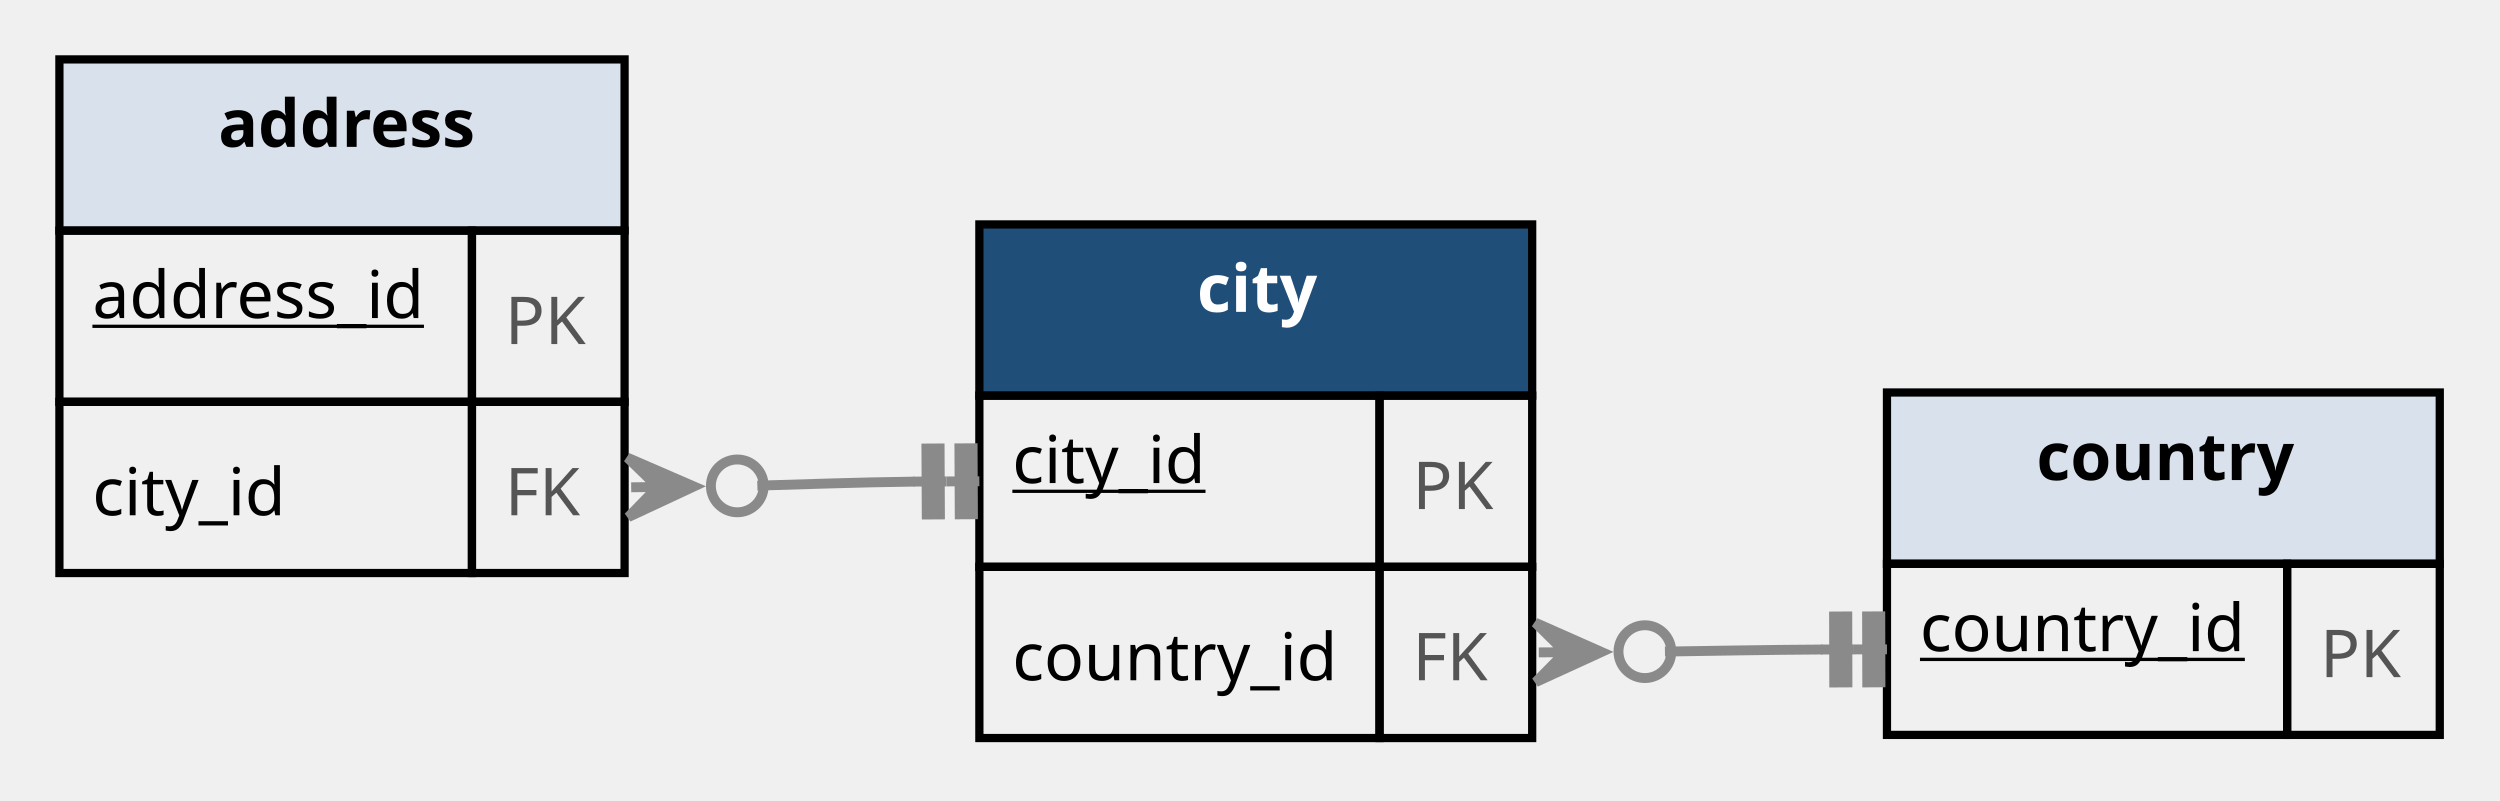
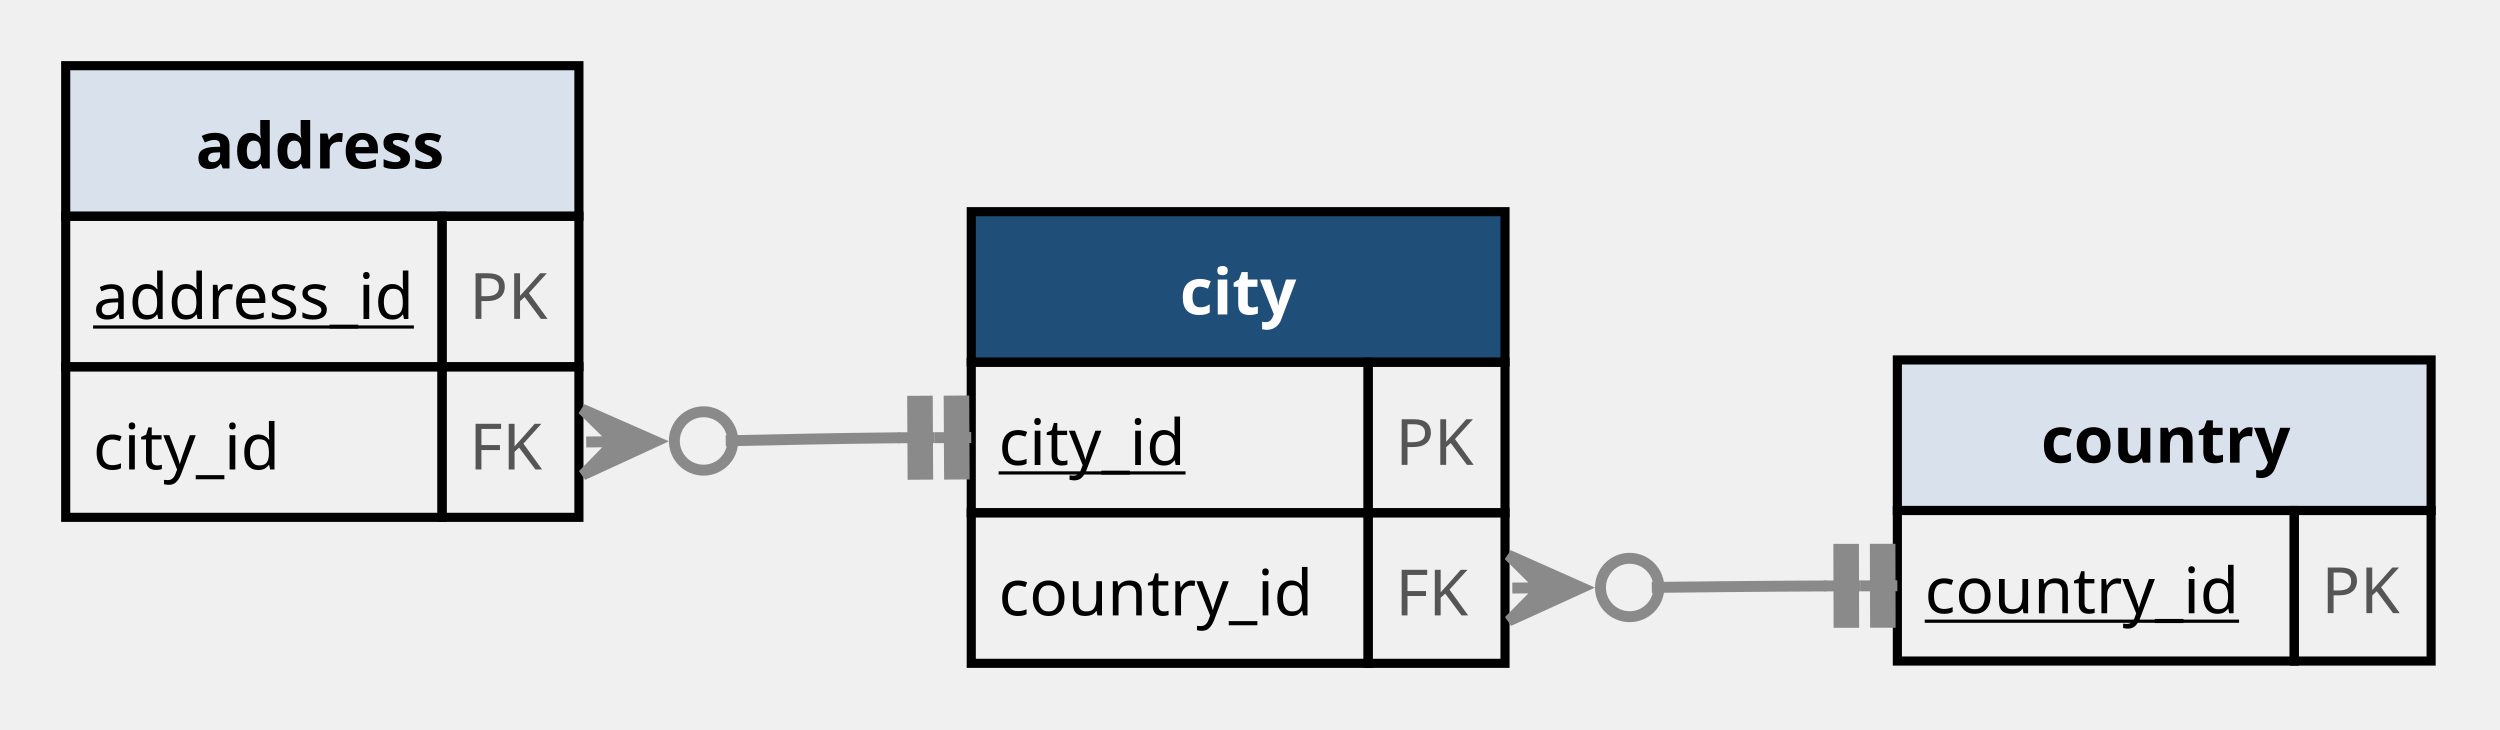
- <svg xmlns="http://www.w3.org/2000/svg" width="303pt" height="97pt" viewBox="0.00 0.00 303.00 97.00">
-   <g id="graph0" class="graph" transform="scale(1 1) rotate(0) translate(7.2 89.45)">
+ <svg xmlns="http://www.w3.org/2000/svg" width="274pt" height="80pt" viewBox="0.00 0.00 274.00 80.00">
+   <g id="graph0" class="graph" transform="scale(1 1) rotate(0) translate(7.2 72.7)">
    <g id="node1" class="node">
-       <polygon fill="#1f4e79" stroke="none" points="111.5,-41.5 111.5,-62.25 178.5,-62.25 178.5,-41.5 111.5,-41.5" />
-       <polygon fill="none" stroke="#000000" points="111.5,-41.5 111.5,-62.25 178.5,-62.25 178.5,-41.5 111.5,-41.5" />
-       <text xml:space="preserve" text-anchor="start" x="137.88" y="-51.65" font-family="Noto Sans KR" font-weight="bold" font-size="8.00" fill="#ffffff">city</text>
-       <polygon fill="none" stroke="#000000" points="111.5,-20.75 111.5,-41.5 160,-41.5 160,-20.75 111.5,-20.75" />
-       <text xml:space="preserve" text-anchor="start" x="115.5" y="-30.9" font-family="Noto Sans KR" text-decoration="underline" font-size="8.00">city_id</text>
-       <polygon fill="none" stroke="#000000" points="160,-20.75 160,-41.5 178.5,-41.5 178.5,-20.75 160,-20.75" />
-       <text xml:space="preserve" text-anchor="start" x="164" y="-27.75" font-family="Noto Sans KR" font-size="8.00" fill="#555555">PK</text>
-       <polygon fill="none" stroke="#000000" points="111.5,0 111.5,-20.75 160,-20.75 160,0 111.5,0" />
-       <text xml:space="preserve" text-anchor="start" x="115.5" y="-7" font-family="Noto Sans KR" font-size="8.00">country_id</text>
-       <polygon fill="none" stroke="#000000" points="160,0 160,-20.75 178.5,-20.75 178.5,0 160,0" />
-       <text xml:space="preserve" text-anchor="start" x="164" y="-7" font-family="Noto Sans KR" font-size="8.00" fill="#555555">FK</text>
+       <polygon fill="#1f4e79" stroke="none" points="99.25,-33 99.25,-49.5 157.75,-49.5 157.75,-33 99.25,-33" />
+       <polygon fill="none" stroke="#000000" points="99.25,-33 99.25,-49.5 157.75,-49.5 157.75,-33 99.25,-33" />
+       <text xml:space="preserve" text-anchor="start" x="122.12" y="-38.24" font-family="Noto Sans KR" font-weight="bold" font-size="7.00" fill="#ffffff">city</text>
+       <polygon fill="none" stroke="#000000" points="99.25,-16.5 99.25,-33 142.75,-33 142.75,-16.5 99.25,-16.5" />
+       <text xml:space="preserve" text-anchor="start" x="102.25" y="-21.74" font-family="Noto Sans KR" text-decoration="underline" font-size="7.00">city_id</text>
+       <polygon fill="none" stroke="#000000" points="142.75,-16.5 142.75,-33 157.75,-33 157.75,-16.5 142.75,-16.5" />
+       <text xml:space="preserve" text-anchor="start" x="145.75" y="-21.75" font-family="Noto Sans KR" font-size="7.00" fill="#555555">PK</text>
+       <polygon fill="none" stroke="#000000" points="99.25,0 99.25,-16.5 142.75,-16.5 142.75,0 99.25,0" />
+       <text xml:space="preserve" text-anchor="start" x="102.25" y="-5.25" font-family="Noto Sans KR" font-size="7.00">country_id</text>
+       <polygon fill="none" stroke="#000000" points="142.75,0 142.75,-16.5 157.75,-16.5 157.75,0 142.75,0" />
+       <text xml:space="preserve" text-anchor="start" x="145.75" y="-5.25" font-family="Noto Sans KR" font-size="7.00" fill="#555555">FK</text>
    </g>
    <g id="node2" class="node">
-       <polygon fill="#d9e2ec" stroke="none" points="221.5,-21.12 221.5,-41.88 288.5,-41.88 288.5,-21.12 221.5,-21.12" />
-       <polygon fill="none" stroke="#000000" points="221.5,-21.12 221.5,-41.88 288.5,-41.88 288.5,-21.12 221.5,-21.12" />
-       <text xml:space="preserve" text-anchor="start" x="239.62" y="-31.27" font-family="Noto Sans KR" font-weight="bold" font-size="8.00" fill="#000000">country</text>
-       <polygon fill="none" stroke="#000000" points="221.5,-0.38 221.5,-21.12 270,-21.12 270,-0.38 221.5,-0.38" />
-       <text xml:space="preserve" text-anchor="start" x="225.5" y="-10.53" font-family="Noto Sans KR" text-decoration="underline" font-size="8.00">country_id</text>
-       <polygon fill="none" stroke="#000000" points="270,-0.38 270,-21.12 288.5,-21.12 288.5,-0.38 270,-0.38" />
-       <text xml:space="preserve" text-anchor="start" x="274" y="-7.38" font-family="Noto Sans KR" font-size="8.00" fill="#555555">PK</text>
+       <polygon fill="#d9e2ec" stroke="none" points="200.75,-16.75 200.75,-33.25 259.25,-33.25 259.25,-16.75 200.75,-16.75" />
+       <polygon fill="none" stroke="#000000" points="200.75,-16.75 200.75,-33.25 259.25,-33.25 259.25,-16.75 200.75,-16.75" />
+       <text xml:space="preserve" text-anchor="start" x="216.5" y="-21.99" font-family="Noto Sans KR" font-weight="bold" font-size="7.00" fill="#000000">country</text>
+       <polygon fill="none" stroke="#000000" points="200.75,-0.25 200.75,-16.75 244.25,-16.75 244.25,-0.25 200.75,-0.25" />
+       <text xml:space="preserve" text-anchor="start" x="203.75" y="-5.49" font-family="Noto Sans KR" text-decoration="underline" font-size="7.00">country_id</text>
+       <polygon fill="none" stroke="#000000" points="244.25,-0.25 244.25,-16.75 259.25,-16.75 259.25,-0.25 244.25,-0.25" />
+       <text xml:space="preserve" text-anchor="start" x="247.25" y="-5.5" font-family="Noto Sans KR" font-size="7.00" fill="#555555">PK</text>
    </g>
    <g id="edge1" class="edge">
-       <path fill="none" stroke="#8a8a8a" stroke-width="1.2" d="M194.59,-10.48C200.83,-10.57 206.03,-10.68 213.68,-10.73" />
-       <polygon fill="#8a8a8a" stroke="#8a8a8a" stroke-width="1.2" points="186.9,-10.43 178.93,-6.78 182.5,-10.4 179.3,-10.38 179.3,-10.38 179.3,-10.38 182.5,-10.4 178.88,-13.98 186.9,-10.43" />
-       <ellipse fill="none" stroke="#8a8a8a" stroke-width="1.2" cx="192.16" cy="-10.47" rx="3.2" ry="3.2" />
-       <polygon fill="#8a8a8a" stroke="#8a8a8a" stroke-width="1.2" points="220.71,-6.75 220.69,-14.75 219.09,-14.74 219.11,-6.74 220.71,-6.75" />
-       <polyline fill="none" stroke="#8a8a8a" stroke-width="1.2" points="221.5,-10.75 217.5,-10.74" />
-       <polygon fill="#8a8a8a" stroke="#8a8a8a" stroke-width="1.2" points="216.71,-6.74 216.69,-14.74 215.09,-14.73 215.11,-6.73 216.71,-6.74" />
-       <polyline fill="none" stroke="#8a8a8a" stroke-width="1.2" points="217.5,-10.74 213.5,-10.73" />
+       <path fill="none" stroke="#8a8a8a" stroke-width="1.2" d="M173.84,-8.32C180.08,-8.38 185.28,-8.45 192.93,-8.48" />
+       <polygon fill="#8a8a8a" stroke="#8a8a8a" stroke-width="1.2" points="166.15,-8.29 158.17,-4.65 161.75,-8.27 158.55,-8.25 158.55,-8.25 158.55,-8.25 161.75,-8.27 158.14,-11.85 166.15,-8.29" />
+       <ellipse fill="none" stroke="#8a8a8a" stroke-width="1.2" cx="171.41" cy="-8.31" rx="3.2" ry="3.2" />
+       <polygon fill="#8a8a8a" stroke="#8a8a8a" stroke-width="1.2" points="199.96,-4.5 199.94,-12.5 198.34,-12.5 198.36,-4.5 199.96,-4.5" />
+       <polyline fill="none" stroke="#8a8a8a" stroke-width="1.2" points="200.75,-8.5 196.75,-8.49" />
+       <polygon fill="#8a8a8a" stroke="#8a8a8a" stroke-width="1.2" points="195.96,-4.49 195.94,-12.49 194.34,-12.49 194.36,-4.49 195.96,-4.49" />
+       <polyline fill="none" stroke="#8a8a8a" stroke-width="1.2" points="196.75,-8.49 192.75,-8.48" />
    </g>
    <g id="node3" class="node">
-       <polygon fill="#d9e2ec" stroke="none" points="0,-61.5 0,-82.25 68.5,-82.25 68.5,-61.5 0,-61.5" />
-       <polygon fill="none" stroke="#000000" points="0,-61.5 0,-82.25 68.5,-82.25 68.5,-61.5 0,-61.5" />
-       <text xml:space="preserve" text-anchor="start" x="19.25" y="-71.65" font-family="Noto Sans KR" font-weight="bold" font-size="8.00" fill="#000000">address</text>
-       <polygon fill="none" stroke="#000000" points="0,-40.75 0,-61.5 50,-61.5 50,-40.75 0,-40.75" />
-       <text xml:space="preserve" text-anchor="start" x="4" y="-50.9" font-family="Noto Sans KR" text-decoration="underline" font-size="8.00">address_id</text>
-       <polygon fill="none" stroke="#000000" points="50,-40.75 50,-61.5 68.5,-61.5 68.5,-40.75 50,-40.75" />
-       <text xml:space="preserve" text-anchor="start" x="54" y="-47.75" font-family="Noto Sans KR" font-size="8.00" fill="#555555">PK</text>
-       <polygon fill="none" stroke="#000000" points="0,-20 0,-40.75 50,-40.75 50,-20 0,-20" />
-       <text xml:space="preserve" text-anchor="start" x="4" y="-27" font-family="Noto Sans KR" font-size="8.00">city_id</text>
-       <polygon fill="none" stroke="#000000" points="50,-20 50,-40.75 68.5,-40.75 68.5,-20 50,-20" />
-       <text xml:space="preserve" text-anchor="start" x="54" y="-27" font-family="Noto Sans KR" font-size="8.00" fill="#555555">FK</text>
+       <polygon fill="#d9e2ec" stroke="none" points="0,-49 0,-65.5 56.25,-65.5 56.25,-49 0,-49" />
+       <polygon fill="none" stroke="#000000" points="0,-49 0,-65.5 56.25,-65.5 56.25,-49 0,-49" />
+       <text xml:space="preserve" text-anchor="start" x="14.25" y="-54.24" font-family="Noto Sans KR" font-weight="bold" font-size="7.00" fill="#000000">address</text>
+       <polygon fill="none" stroke="#000000" points="0,-32.5 0,-49 41.25,-49 41.25,-32.5 0,-32.5" />
+       <text xml:space="preserve" text-anchor="start" x="3" y="-37.74" font-family="Noto Sans KR" text-decoration="underline" font-size="7.00">address_id</text>
+       <polygon fill="none" stroke="#000000" points="41.25,-32.5 41.25,-49 56.25,-49 56.25,-32.5 41.25,-32.5" />
+       <text xml:space="preserve" text-anchor="start" x="44.25" y="-37.75" font-family="Noto Sans KR" font-size="7.00" fill="#555555">PK</text>
+       <polygon fill="none" stroke="#000000" points="0,-16 0,-32.5 41.25,-32.5 41.25,-16 0,-16" />
+       <text xml:space="preserve" text-anchor="start" x="3" y="-21.25" font-family="Noto Sans KR" font-size="7.00">city_id</text>
+       <polygon fill="none" stroke="#000000" points="41.25,-16 41.25,-32.5 56.25,-32.5 56.25,-16 41.25,-16" />
+       <text xml:space="preserve" text-anchor="start" x="44.25" y="-21.25" font-family="Noto Sans KR" font-size="7.00" fill="#555555">FK</text>
    </g>
    <g id="edge2" class="edge">
-       <path fill="none" stroke="#8a8a8a" stroke-width="1.2" d="M84.59,-30.59C90.83,-30.76 96.02,-30.98 103.68,-31.08" />
-       <polygon fill="#8a8a8a" stroke="#8a8a8a" stroke-width="1.2" points="76.9,-30.49 68.95,-26.78 72.5,-30.43 69.3,-30.39 69.3,-30.39 69.3,-30.39 72.5,-30.43 68.85,-33.98 76.9,-30.49" />
-       <ellipse fill="none" stroke="#8a8a8a" stroke-width="1.2" cx="82.16" cy="-30.56" rx="3.2" ry="3.2" />
-       <polygon fill="#8a8a8a" stroke="#8a8a8a" stroke-width="1.2" points="110.72,-27.12 110.68,-35.12 109.08,-35.11 109.12,-27.11 110.72,-27.12" />
-       <polyline fill="none" stroke="#8a8a8a" stroke-width="1.2" points="111.5,-31.12 107.5,-31.1" />
-       <polygon fill="#8a8a8a" stroke="#8a8a8a" stroke-width="1.2" points="106.72,-27.1 106.68,-35.1 105.08,-35.09 105.12,-27.09 106.72,-27.1" />
-       <polyline fill="none" stroke="#8a8a8a" stroke-width="1.2" points="107.5,-31.1 103.5,-31.08" />
+       <path fill="none" stroke="#8a8a8a" stroke-width="1.2" d="M72.34,-24.39C78.58,-24.51 83.77,-24.65 91.43,-24.72" />
+       <polygon fill="#8a8a8a" stroke="#8a8a8a" stroke-width="1.2" points="64.65,-24.32 56.68,-20.65 60.25,-24.29 57.05,-24.26 57.05,-24.26 57.05,-24.26 60.25,-24.29 56.62,-27.85 64.65,-24.32" />
+       <ellipse fill="none" stroke="#8a8a8a" stroke-width="1.2" cx="69.91" cy="-24.37" rx="3.2" ry="3.2" />
+       <polygon fill="#8a8a8a" stroke="#8a8a8a" stroke-width="1.2" points="98.47,-20.75 98.43,-28.75 96.83,-28.74 96.87,-20.74 98.47,-20.75" />
+       <polyline fill="none" stroke="#8a8a8a" stroke-width="1.2" points="99.25,-24.75 95.25,-24.73" />
+       <polygon fill="#8a8a8a" stroke="#8a8a8a" stroke-width="1.2" points="94.47,-20.73 94.43,-28.73 92.83,-28.72 92.87,-20.72 94.47,-20.73" />
+       <polyline fill="none" stroke="#8a8a8a" stroke-width="1.2" points="95.25,-24.73 91.25,-24.72" />
    </g>
  </g>
</svg>
